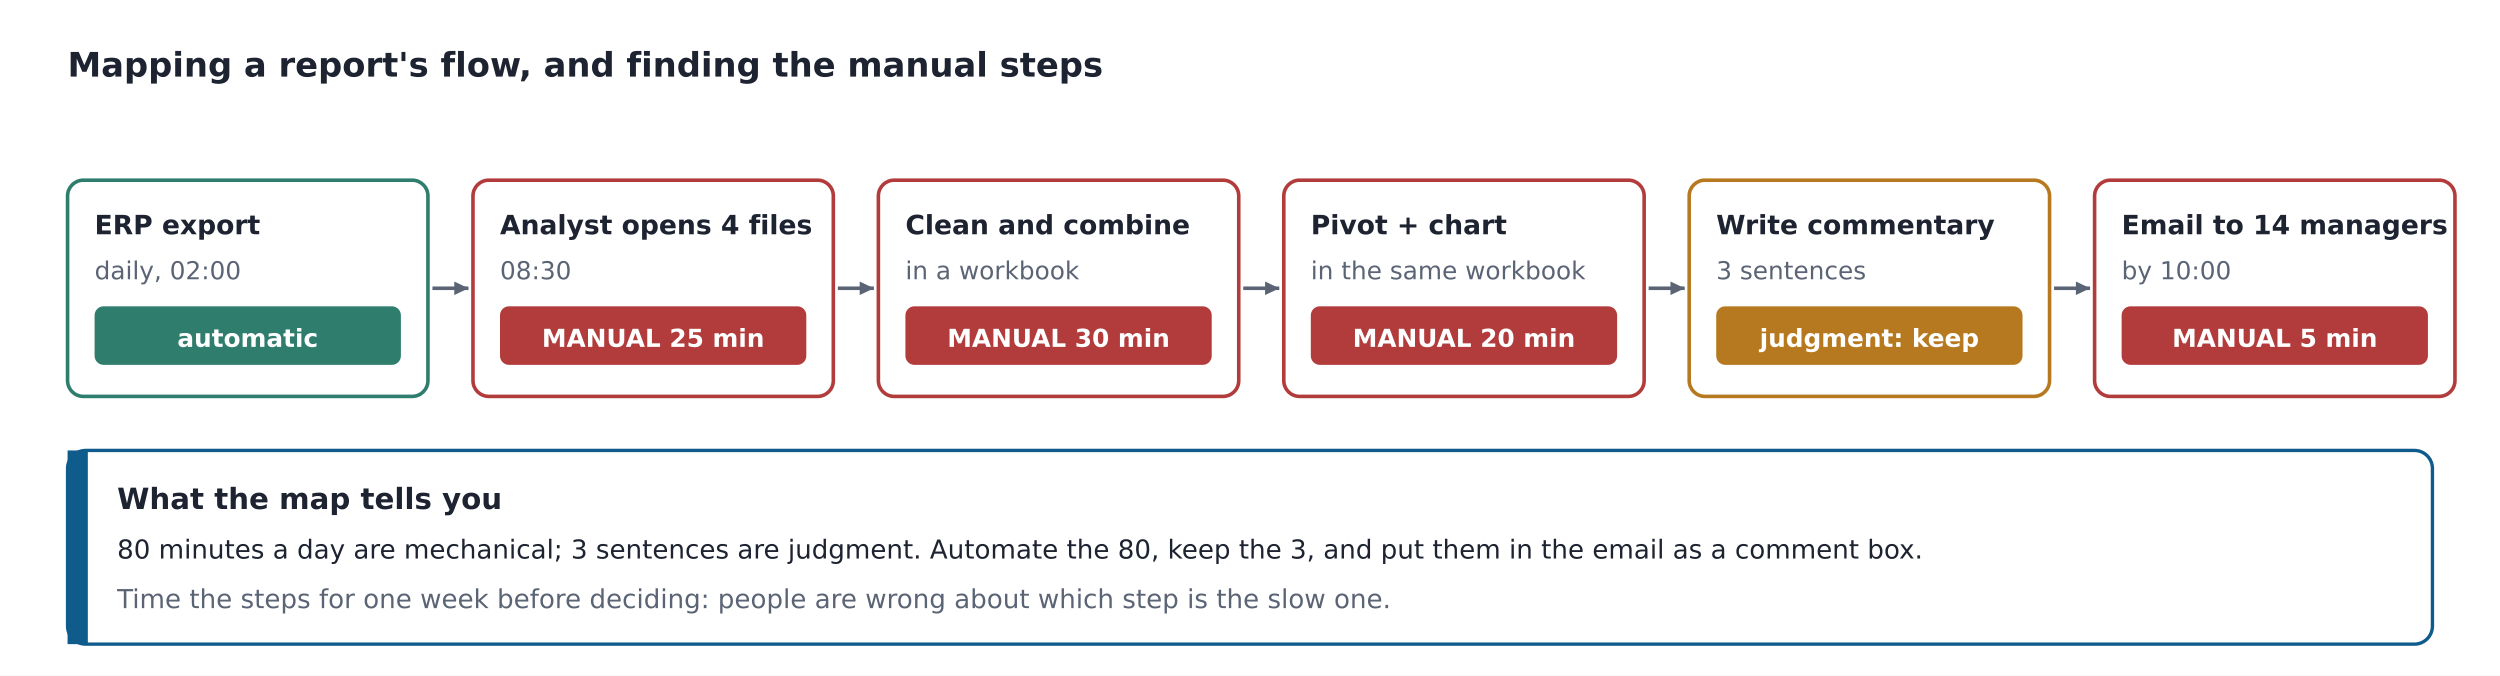
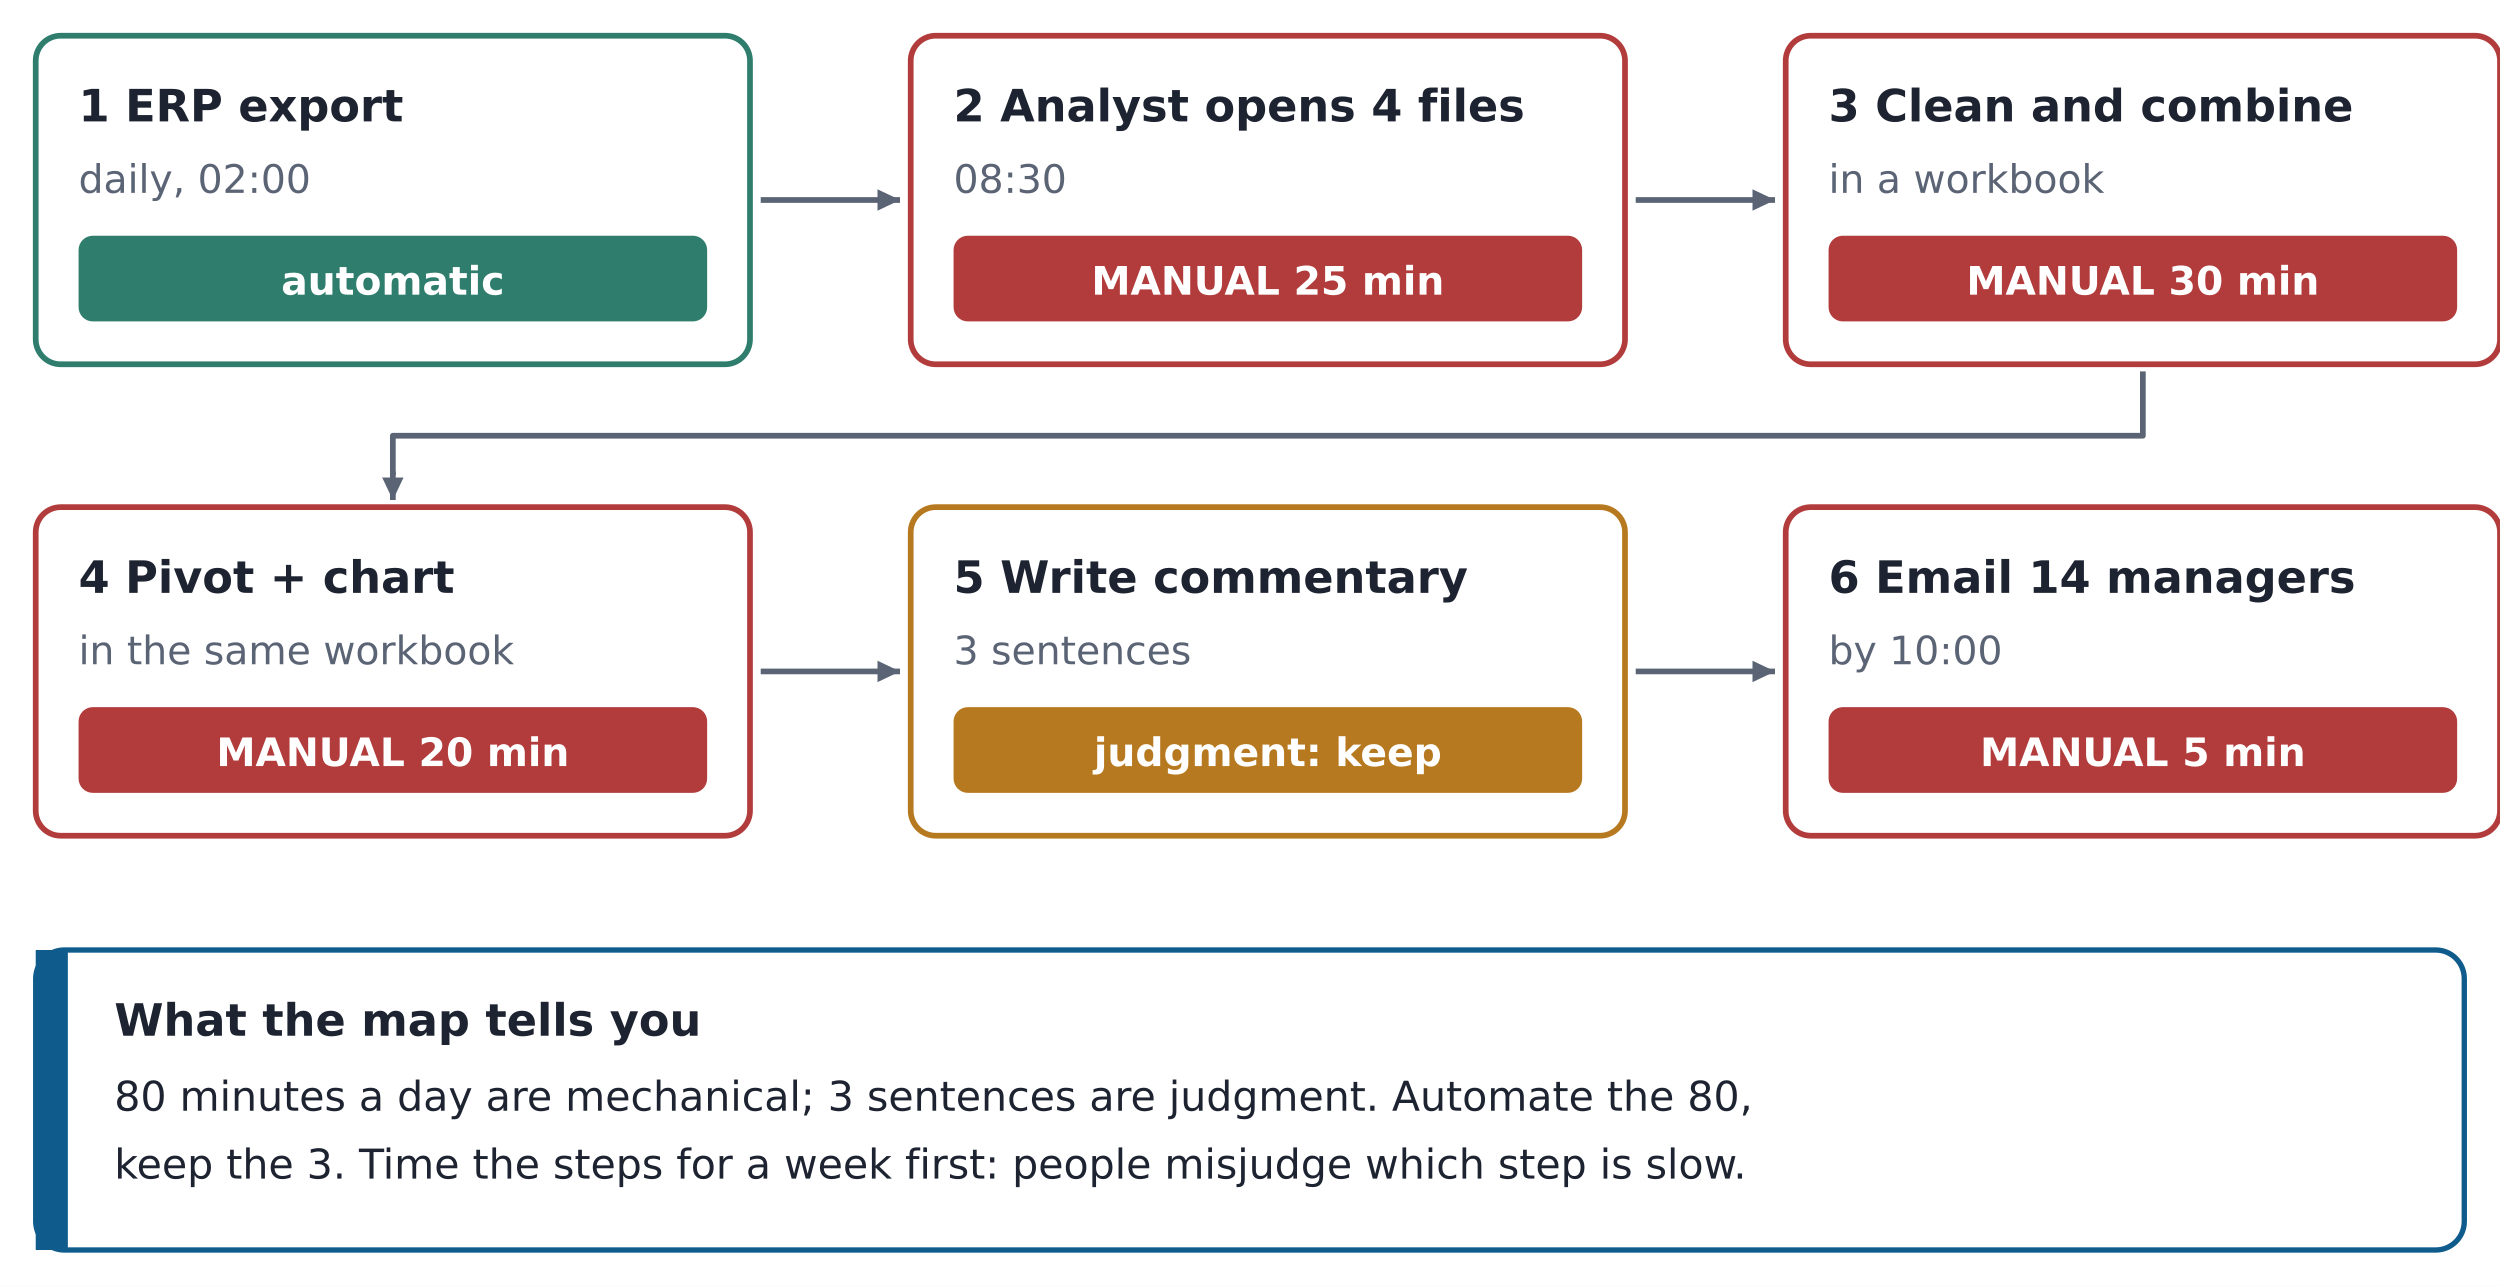
- <svg xmlns="http://www.w3.org/2000/svg" width="1110" height="300" viewBox="0 0 1110 300" font-family="DejaVu Sans, Arial, sans-serif">
-   <rect width="1110" height="300" fill="#ffffff" />
-   <text x="30" y="34" font-size="15" fill="#1d2330" font-weight="bold" text-anchor="start" font-family="Poppins, DejaVu Sans, sans-serif">Mapping a report's flow, and finding the manual steps</text>
-   <rect x="30" y="80" width="160" height="96" rx="7" fill="#fff" stroke="#2f7d6d" stroke-width="1.6" />
-   <text x="42" y="104" font-size="11.8" fill="#1d2330" font-weight="bold" text-anchor="start">ERP export</text>
-   <text x="42" y="124" font-size="11" fill="#5b6475" font-weight="normal" text-anchor="start">daily, 02:00</text>
-   <rect x="42" y="136" width="136" height="26" rx="4" fill="#2f7d6d" stroke="none" stroke-width="1" />
-   <text x="110" y="154" font-size="11" fill="#fff" font-weight="bold" text-anchor="middle">automatic</text>
-   <path d="M192,128 L208,128" fill="none" stroke="#5b6475" stroke-width="1.6" stroke-linejoin="round" />
-   <path d="M208,128 L201.7,131.0 L201.7,125.0 Z" fill="#5b6475" />
-   <rect x="210" y="80" width="160" height="96" rx="7" fill="#fff" stroke="#b23b3b" stroke-width="1.6" />
-   <text x="222" y="104" font-size="11.8" fill="#1d2330" font-weight="bold" text-anchor="start">Analyst opens 4 files</text>
-   <text x="222" y="124" font-size="11" fill="#5b6475" font-weight="normal" text-anchor="start">08:30</text>
-   <rect x="222" y="136" width="136" height="26" rx="4" fill="#b23b3b" stroke="none" stroke-width="1" />
-   <text x="290" y="154" font-size="11" fill="#fff" font-weight="bold" text-anchor="middle">MANUAL 25 min</text>
-   <path d="M372,128 L388,128" fill="none" stroke="#5b6475" stroke-width="1.6" stroke-linejoin="round" />
-   <path d="M388,128 L381.7,131.0 L381.7,125.0 Z" fill="#5b6475" />
-   <rect x="390" y="80" width="160" height="96" rx="7" fill="#fff" stroke="#b23b3b" stroke-width="1.6" />
-   <text x="402" y="104" font-size="11.8" fill="#1d2330" font-weight="bold" text-anchor="start">Clean and combine</text>
-   <text x="402" y="124" font-size="11" fill="#5b6475" font-weight="normal" text-anchor="start">in a workbook</text>
-   <rect x="402" y="136" width="136" height="26" rx="4" fill="#b23b3b" stroke="none" stroke-width="1" />
-   <text x="470" y="154" font-size="11" fill="#fff" font-weight="bold" text-anchor="middle">MANUAL 30 min</text>
-   <path d="M552,128 L568,128" fill="none" stroke="#5b6475" stroke-width="1.6" stroke-linejoin="round" />
-   <path d="M568,128 L561.7,131.0 L561.7,125.0 Z" fill="#5b6475" />
-   <rect x="570" y="80" width="160" height="96" rx="7" fill="#fff" stroke="#b23b3b" stroke-width="1.6" />
-   <text x="582" y="104" font-size="11.8" fill="#1d2330" font-weight="bold" text-anchor="start">Pivot + chart</text>
-   <text x="582" y="124" font-size="11" fill="#5b6475" font-weight="normal" text-anchor="start">in the same workbook</text>
-   <rect x="582" y="136" width="136" height="26" rx="4" fill="#b23b3b" stroke="none" stroke-width="1" />
-   <text x="650" y="154" font-size="11" fill="#fff" font-weight="bold" text-anchor="middle">MANUAL 20 min</text>
-   <path d="M732,128 L748,128" fill="none" stroke="#5b6475" stroke-width="1.6" stroke-linejoin="round" />
-   <path d="M748,128 L741.7,131.0 L741.7,125.0 Z" fill="#5b6475" />
-   <rect x="750" y="80" width="160" height="96" rx="7" fill="#fff" stroke="#b7791f" stroke-width="1.6" />
-   <text x="762" y="104" font-size="11.8" fill="#1d2330" font-weight="bold" text-anchor="start">Write commentary</text>
-   <text x="762" y="124" font-size="11" fill="#5b6475" font-weight="normal" text-anchor="start">3 sentences</text>
-   <rect x="762" y="136" width="136" height="26" rx="4" fill="#b7791f" stroke="none" stroke-width="1" />
-   <text x="830" y="154" font-size="11" fill="#fff" font-weight="bold" text-anchor="middle">judgment: keep</text>
-   <path d="M912,128 L928,128" fill="none" stroke="#5b6475" stroke-width="1.6" stroke-linejoin="round" />
-   <path d="M928,128 L921.7,131.0 L921.7,125.0 Z" fill="#5b6475" />
-   <rect x="930" y="80" width="160" height="96" rx="7" fill="#fff" stroke="#b23b3b" stroke-width="1.6" />
-   <text x="942" y="104" font-size="11.8" fill="#1d2330" font-weight="bold" text-anchor="start">Email to 14 managers</text>
-   <text x="942" y="124" font-size="11" fill="#5b6475" font-weight="normal" text-anchor="start">by 10:00</text>
-   <rect x="942" y="136" width="136" height="26" rx="4" fill="#b23b3b" stroke="none" stroke-width="1" />
-   <text x="1010" y="154" font-size="11" fill="#fff" font-weight="bold" text-anchor="middle">MANUAL 5 min</text>
-   <rect x="30" y="200" width="1050" height="86" rx="8" fill="#fff" stroke="#0f5c8c" stroke-width="1.5" />
-   <rect x="30" y="200" width="9" height="86" rx="0" fill="#0f5c8c" stroke="none" stroke-width="1" />
-   <text x="52" y="226" font-size="13" fill="#1d2330" font-weight="bold" text-anchor="start">What the map tells you</text>
-   <text x="52" y="248" font-size="11.6" fill="#1d2330" font-weight="normal" text-anchor="start">80 minutes a day are mechanical; 3 sentences are judgment. Automate the 80, keep the 3, and put them in the email as a comment box.</text>
-   <text x="52" y="270" font-size="11.6" fill="#5b6475" font-weight="normal" text-anchor="start">Time the steps for one week before deciding: people are wrong about which step is the slow one.</text>
+ <svg xmlns="http://www.w3.org/2000/svg" width="700" height="360" viewBox="0 0 700 360" font-family="DejaVu Sans, Arial, sans-serif">
+   <rect width="700" height="360" fill="#ffffff" />
+   <rect x="10" y="10" width="200" height="92" rx="7" fill="#fff" stroke="#2f7d6d" stroke-width="1.6" />
+   <text x="22" y="34" font-size="12.5" fill="#1d2330" font-weight="bold" text-anchor="start">1  ERP export</text>
+   <text x="22" y="54" font-size="11" fill="#5b6475" font-weight="normal" text-anchor="start">daily, 02:00</text>
+   <rect x="22" y="66" width="176" height="24" rx="4" fill="#2f7d6d" stroke="none" stroke-width="1" />
+   <text x="110.0" y="82.5" font-size="11" fill="#fff" font-weight="bold" text-anchor="middle">automatic</text>
+   <path d="M213,56.0 L252,56.0" fill="none" stroke="#5b6475" stroke-width="1.6" stroke-linejoin="round" />
+   <path d="M252,56.0 L245.7,59.0 L245.7,53.0 Z" fill="#5b6475" />
+   <rect x="255" y="10" width="200" height="92" rx="7" fill="#fff" stroke="#b23b3b" stroke-width="1.6" />
+   <text x="267" y="34" font-size="12.5" fill="#1d2330" font-weight="bold" text-anchor="start">2  Analyst opens 4 files</text>
+   <text x="267" y="54" font-size="11" fill="#5b6475" font-weight="normal" text-anchor="start">08:30</text>
+   <rect x="267" y="66" width="176" height="24" rx="4" fill="#b23b3b" stroke="none" stroke-width="1" />
+   <text x="355.0" y="82.5" font-size="11" fill="#fff" font-weight="bold" text-anchor="middle">MANUAL 25 min</text>
+   <path d="M458,56.0 L497,56.0" fill="none" stroke="#5b6475" stroke-width="1.6" stroke-linejoin="round" />
+   <path d="M497,56.0 L490.7,59.0 L490.7,53.0 Z" fill="#5b6475" />
+   <rect x="500" y="10" width="200" height="92" rx="7" fill="#fff" stroke="#b23b3b" stroke-width="1.6" />
+   <text x="512" y="34" font-size="12.5" fill="#1d2330" font-weight="bold" text-anchor="start">3  Clean and combine</text>
+   <text x="512" y="54" font-size="11" fill="#5b6475" font-weight="normal" text-anchor="start">in a workbook</text>
+   <rect x="512" y="66" width="176" height="24" rx="4" fill="#b23b3b" stroke="none" stroke-width="1" />
+   <text x="600.0" y="82.5" font-size="11" fill="#fff" font-weight="bold" text-anchor="middle">MANUAL 30 min</text>
+   <rect x="10" y="142" width="200" height="92" rx="7" fill="#fff" stroke="#b23b3b" stroke-width="1.6" />
+   <text x="22" y="166" font-size="12.5" fill="#1d2330" font-weight="bold" text-anchor="start">4  Pivot + chart</text>
+   <text x="22" y="186" font-size="11" fill="#5b6475" font-weight="normal" text-anchor="start">in the same workbook</text>
+   <rect x="22" y="198" width="176" height="24" rx="4" fill="#b23b3b" stroke="none" stroke-width="1" />
+   <text x="110.0" y="214.5" font-size="11" fill="#fff" font-weight="bold" text-anchor="middle">MANUAL 20 min</text>
+   <path d="M213,188.0 L252,188.0" fill="none" stroke="#5b6475" stroke-width="1.6" stroke-linejoin="round" />
+   <path d="M252,188.0 L245.7,191.0 L245.7,185.0 Z" fill="#5b6475" />
+   <rect x="255" y="142" width="200" height="92" rx="7" fill="#fff" stroke="#b7791f" stroke-width="1.6" />
+   <text x="267" y="166" font-size="12.5" fill="#1d2330" font-weight="bold" text-anchor="start">5  Write commentary</text>
+   <text x="267" y="186" font-size="11" fill="#5b6475" font-weight="normal" text-anchor="start">3 sentences</text>
+   <rect x="267" y="198" width="176" height="24" rx="4" fill="#b7791f" stroke="none" stroke-width="1" />
+   <text x="355.0" y="214.5" font-size="11" fill="#fff" font-weight="bold" text-anchor="middle">judgment: keep</text>
+   <path d="M458,188.0 L497,188.0" fill="none" stroke="#5b6475" stroke-width="1.6" stroke-linejoin="round" />
+   <path d="M497,188.0 L490.7,191.0 L490.7,185.0 Z" fill="#5b6475" />
+   <rect x="500" y="142" width="200" height="92" rx="7" fill="#fff" stroke="#b23b3b" stroke-width="1.6" />
+   <text x="512" y="166" font-size="12.5" fill="#1d2330" font-weight="bold" text-anchor="start">6  Email 14 managers</text>
+   <text x="512" y="186" font-size="11" fill="#5b6475" font-weight="normal" text-anchor="start">by 10:00</text>
+   <rect x="512" y="198" width="176" height="24" rx="4" fill="#b23b3b" stroke="none" stroke-width="1" />
+   <text x="600.0" y="214.5" font-size="11" fill="#fff" font-weight="bold" text-anchor="middle">MANUAL 5 min</text>
+   <path d="M600.0,104 V122 H110.0 V133" fill="none" stroke="#5b6475" stroke-width="1.6" stroke-linejoin="round" />
+   <path d="M110.0,132 L110.0,140" fill="none" stroke="#5b6475" stroke-width="1.6" stroke-linejoin="round" />
+   <path d="M110.0,140 L107.0,133.7 L113.0,133.7 Z" fill="#5b6475" />
+   <rect x="10" y="266" width="680" height="84" rx="8" fill="#fff" stroke="#0f5c8c" stroke-width="1.5" />
+   <rect x="10" y="266" width="9" height="84" rx="0" fill="#0f5c8c" stroke="none" stroke-width="1" />
+   <text x="32" y="290" font-size="12.5" fill="#1d2330" font-weight="bold" text-anchor="start">What the map tells you</text>
+   <text x="32" y="311" font-size="11.5" fill="#1d2330" font-weight="normal" text-anchor="start">80 minutes a day are mechanical; 3 sentences are judgment. Automate the 80,</text>
+   <text x="32" y="330" font-size="11.5" fill="#1d2330" font-weight="normal" text-anchor="start">keep the 3. Time the steps for a week first: people misjudge which step is slow.</text>
</svg>
